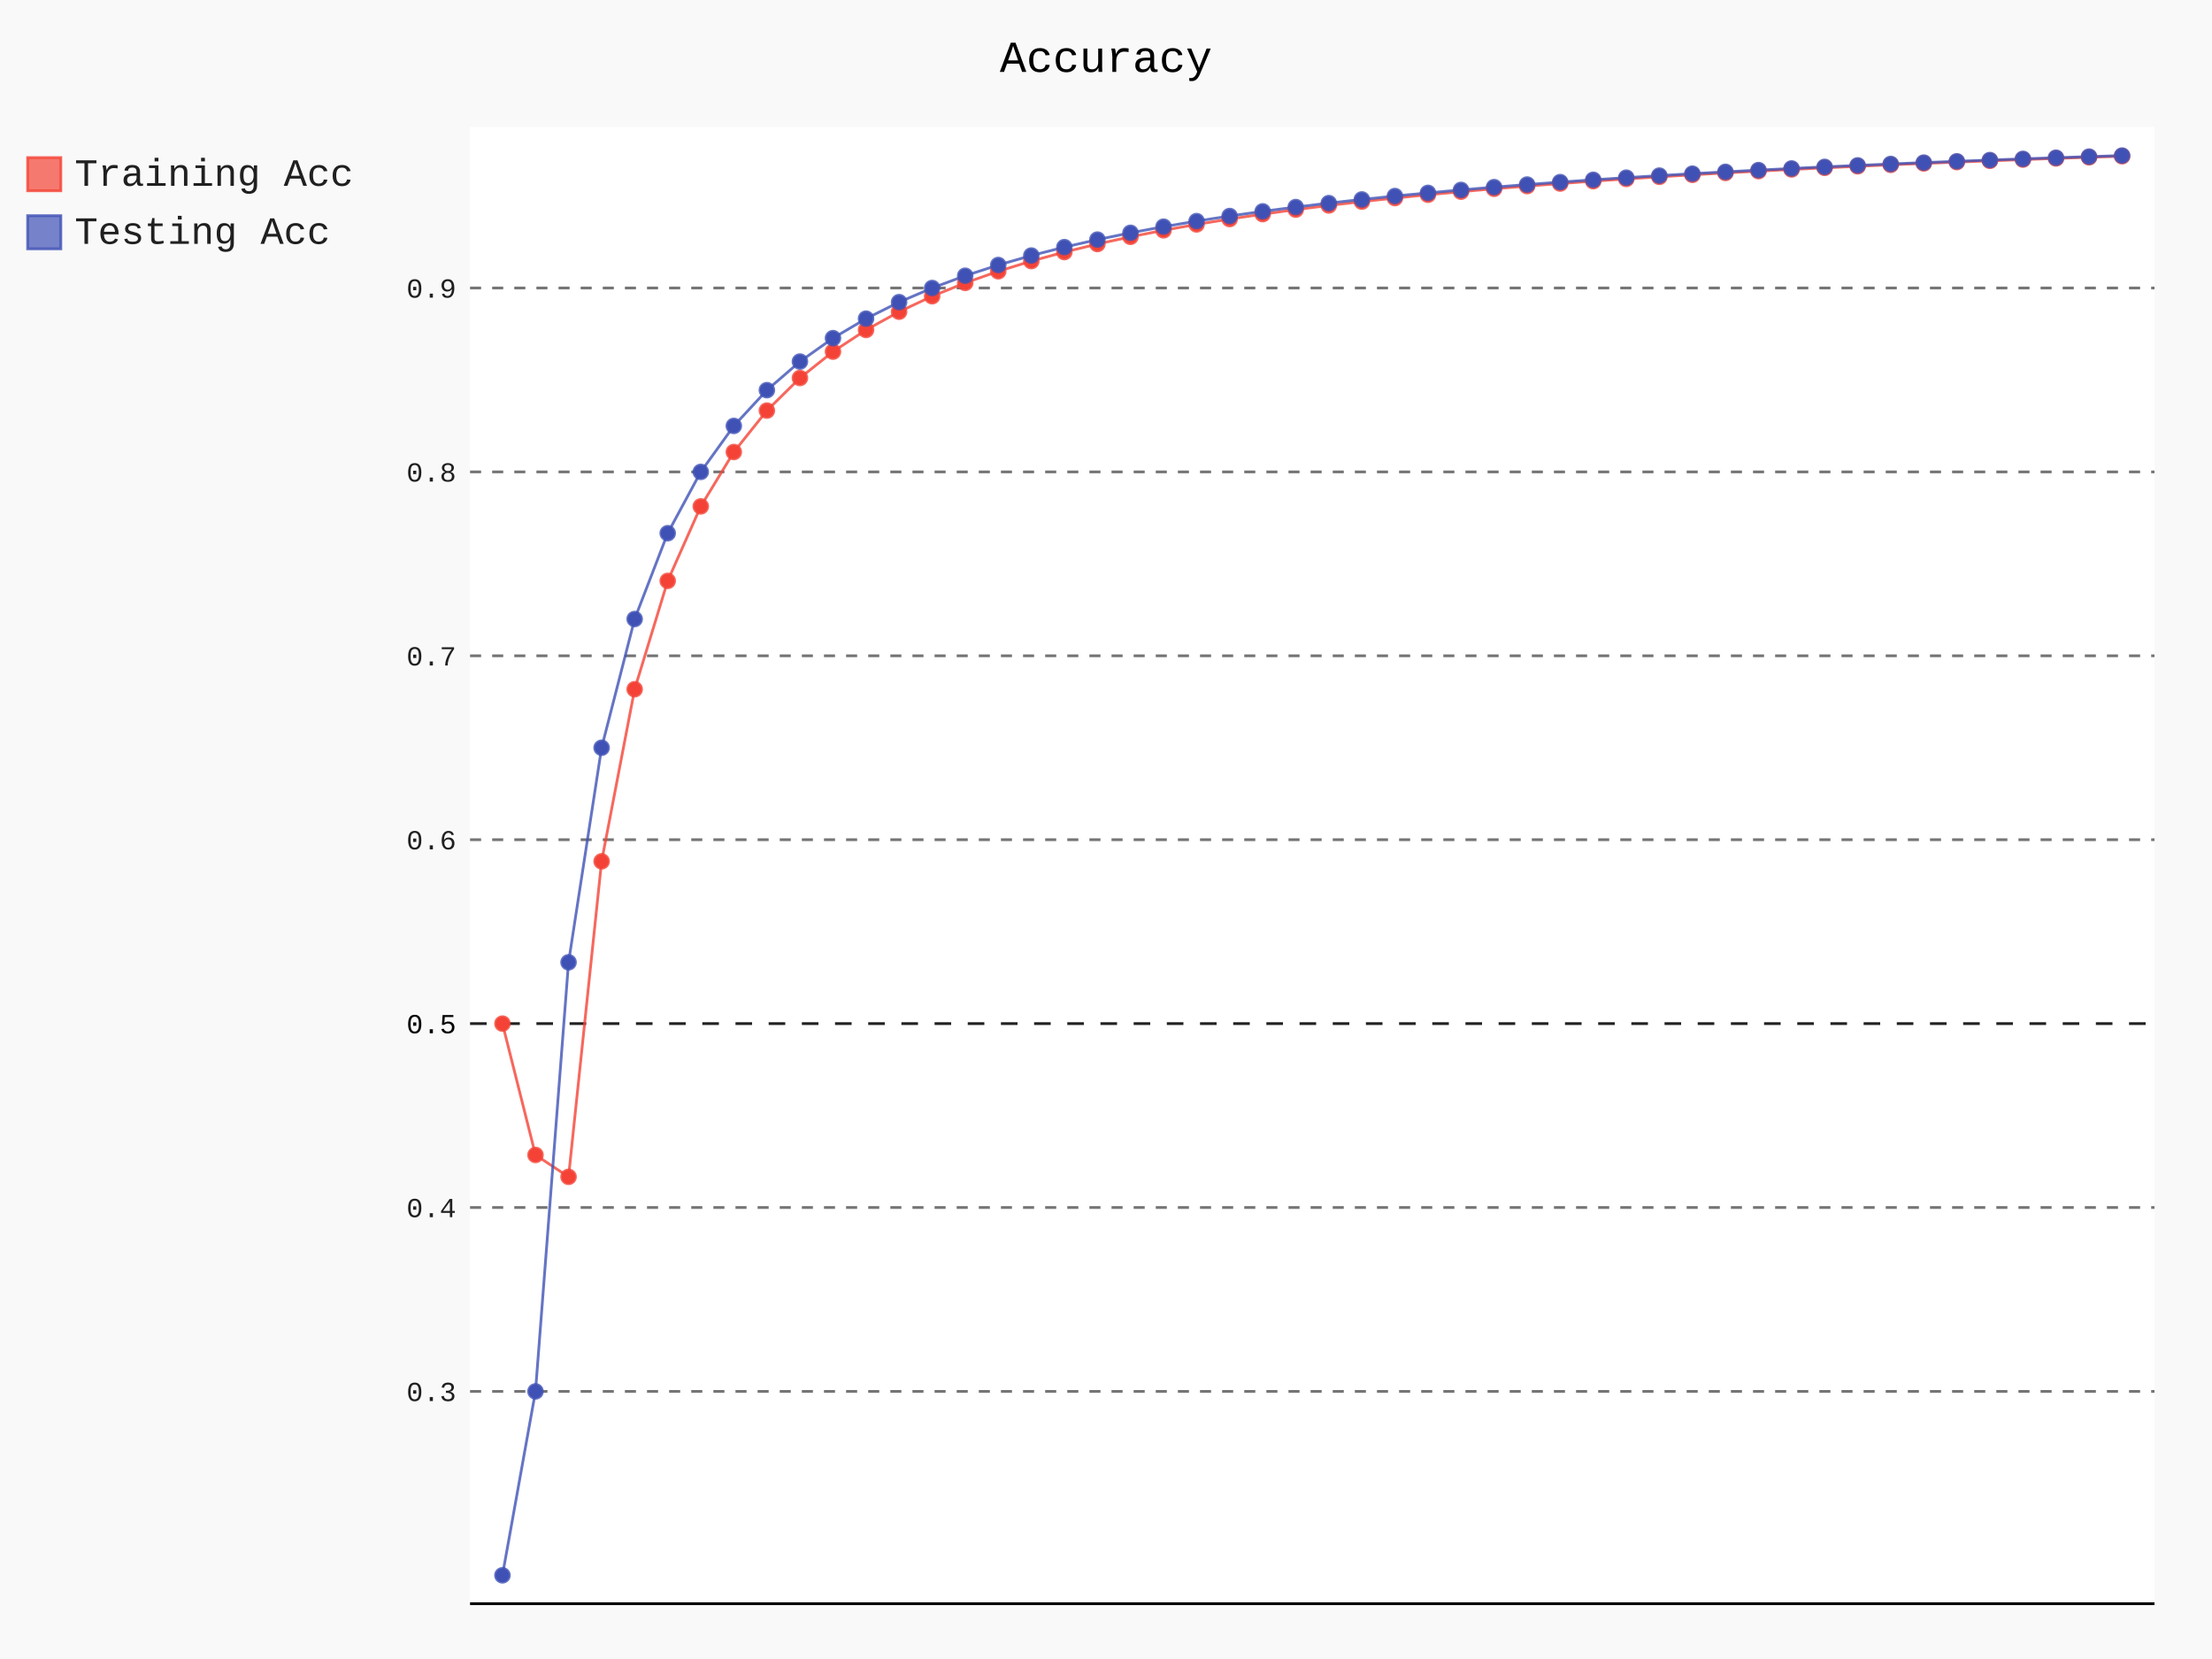
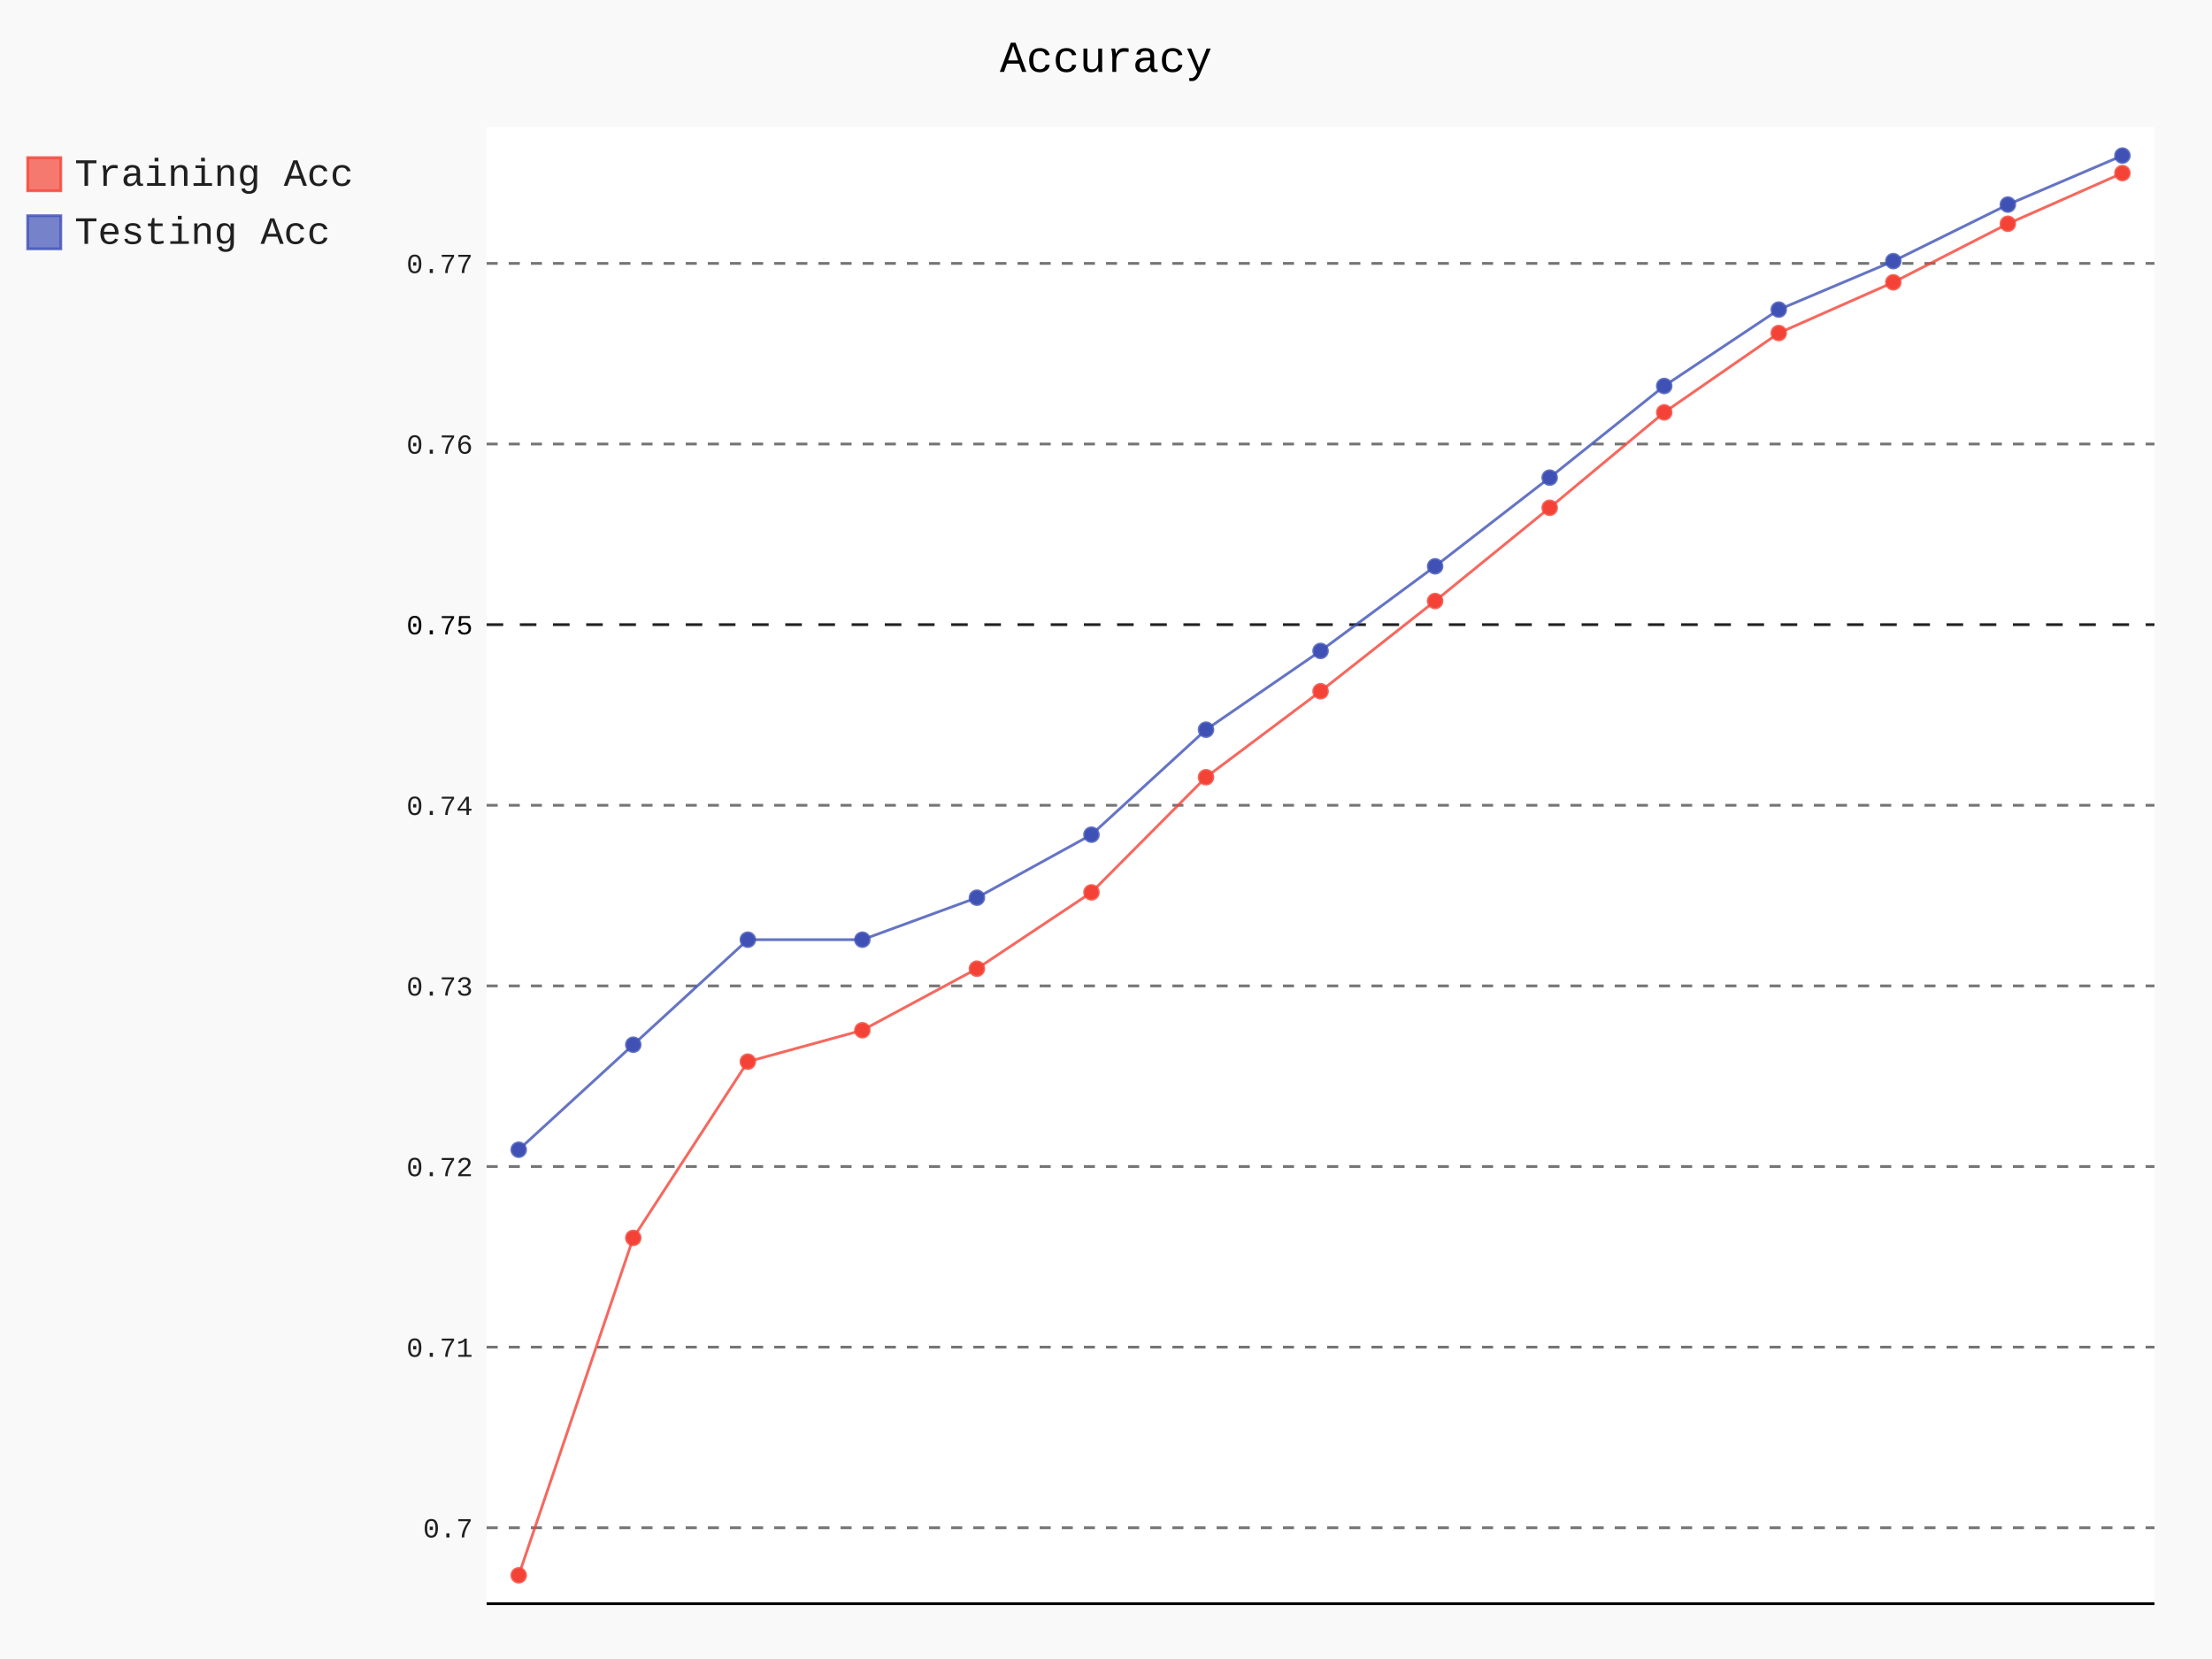
- <svg xmlns="http://www.w3.org/2000/svg" id="chart-d94752ac-82f1-4280-a55a-3845cf282619" class="pygal-chart" viewBox="0 0 800 600">
+ <svg xmlns="http://www.w3.org/2000/svg" id="chart-6aa9c9ec-9bbe-4a1d-a9bb-c3c6d4f52550" class="pygal-chart" viewBox="0 0 800 600">
  <defs>
-     <style type="text/css">#chart-d94752ac-82f1-4280-a55a-3845cf282619{-webkit-user-select:none;-webkit-font-smoothing:antialiased;font-family:Consolas,"Liberation Mono",Menlo,Courier,monospace}#chart-d94752ac-82f1-4280-a55a-3845cf282619 .title{font-family:Consolas,"Liberation Mono",Menlo,Courier,monospace;font-size:16px}#chart-d94752ac-82f1-4280-a55a-3845cf282619 .legends .legend text{font-family:Consolas,"Liberation Mono",Menlo,Courier,monospace;font-size:14px}#chart-d94752ac-82f1-4280-a55a-3845cf282619 .axis text{font-family:Consolas,"Liberation Mono",Menlo,Courier,monospace;font-size:10px}#chart-d94752ac-82f1-4280-a55a-3845cf282619 .axis text.major{font-family:Consolas,"Liberation Mono",Menlo,Courier,monospace;font-size:10px}#chart-d94752ac-82f1-4280-a55a-3845cf282619 .text-overlay text.value{font-family:Consolas,"Liberation Mono",Menlo,Courier,monospace;font-size:16px}#chart-d94752ac-82f1-4280-a55a-3845cf282619 .text-overlay text.label{font-family:Consolas,"Liberation Mono",Menlo,Courier,monospace;font-size:10px}#chart-d94752ac-82f1-4280-a55a-3845cf282619 .tooltip{font-family:Consolas,"Liberation Mono",Menlo,Courier,monospace;font-size:14px}#chart-d94752ac-82f1-4280-a55a-3845cf282619 text.no_data{font-family:Consolas,"Liberation Mono",Menlo,Courier,monospace;font-size:64px}
- #chart-d94752ac-82f1-4280-a55a-3845cf282619{background-color:rgba(249,249,249,1)}#chart-d94752ac-82f1-4280-a55a-3845cf282619 path,#chart-d94752ac-82f1-4280-a55a-3845cf282619 line,#chart-d94752ac-82f1-4280-a55a-3845cf282619 rect,#chart-d94752ac-82f1-4280-a55a-3845cf282619 circle{-webkit-transition:150ms;-moz-transition:150ms;transition:150ms}#chart-d94752ac-82f1-4280-a55a-3845cf282619 .graph &gt; .background{fill:rgba(249,249,249,1)}#chart-d94752ac-82f1-4280-a55a-3845cf282619 .plot &gt; .background{fill:rgba(255,255,255,1)}#chart-d94752ac-82f1-4280-a55a-3845cf282619 .graph{fill:rgba(0,0,0,.87)}#chart-d94752ac-82f1-4280-a55a-3845cf282619 text.no_data{fill:rgba(0,0,0,1)}#chart-d94752ac-82f1-4280-a55a-3845cf282619 .title{fill:rgba(0,0,0,1)}#chart-d94752ac-82f1-4280-a55a-3845cf282619 .legends .legend text{fill:rgba(0,0,0,.87)}#chart-d94752ac-82f1-4280-a55a-3845cf282619 .legends .legend:hover text{fill:rgba(0,0,0,1)}#chart-d94752ac-82f1-4280-a55a-3845cf282619 .axis .line{stroke:rgba(0,0,0,1)}#chart-d94752ac-82f1-4280-a55a-3845cf282619 .axis .guide.line{stroke:rgba(0,0,0,.54)}#chart-d94752ac-82f1-4280-a55a-3845cf282619 .axis .major.line{stroke:rgba(0,0,0,.87)}#chart-d94752ac-82f1-4280-a55a-3845cf282619 .axis text.major{fill:rgba(0,0,0,1)}#chart-d94752ac-82f1-4280-a55a-3845cf282619 .axis.y .guides:hover .guide.line,#chart-d94752ac-82f1-4280-a55a-3845cf282619 .line-graph .axis.x .guides:hover .guide.line,#chart-d94752ac-82f1-4280-a55a-3845cf282619 .stackedline-graph .axis.x .guides:hover .guide.line,#chart-d94752ac-82f1-4280-a55a-3845cf282619 .xy-graph .axis.x .guides:hover .guide.line{stroke:rgba(0,0,0,1)}#chart-d94752ac-82f1-4280-a55a-3845cf282619 .axis .guides:hover text{fill:rgba(0,0,0,1)}#chart-d94752ac-82f1-4280-a55a-3845cf282619 .reactive{fill-opacity:.7;stroke-opacity:.8}#chart-d94752ac-82f1-4280-a55a-3845cf282619 .ci{stroke:rgba(0,0,0,.87)}#chart-d94752ac-82f1-4280-a55a-3845cf282619 .reactive.active,#chart-d94752ac-82f1-4280-a55a-3845cf282619 .active .reactive{fill-opacity:.8;stroke-opacity:.9;stroke-width:4}#chart-d94752ac-82f1-4280-a55a-3845cf282619 .ci .reactive.active{stroke-width:1.5}#chart-d94752ac-82f1-4280-a55a-3845cf282619 .series text{fill:rgba(0,0,0,1)}#chart-d94752ac-82f1-4280-a55a-3845cf282619 .tooltip rect{fill:rgba(255,255,255,1);stroke:rgba(0,0,0,1);-webkit-transition:opacity 150ms;-moz-transition:opacity 150ms;transition:opacity 150ms}#chart-d94752ac-82f1-4280-a55a-3845cf282619 .tooltip .label{fill:rgba(0,0,0,.87)}#chart-d94752ac-82f1-4280-a55a-3845cf282619 .tooltip .label{fill:rgba(0,0,0,.87)}#chart-d94752ac-82f1-4280-a55a-3845cf282619 .tooltip .legend{font-size:.8em;fill:rgba(0,0,0,.54)}#chart-d94752ac-82f1-4280-a55a-3845cf282619 .tooltip .x_label{font-size:.6em;fill:rgba(0,0,0,1)}#chart-d94752ac-82f1-4280-a55a-3845cf282619 .tooltip .xlink{font-size:.5em;text-decoration:underline}#chart-d94752ac-82f1-4280-a55a-3845cf282619 .tooltip .value{font-size:1.5em}#chart-d94752ac-82f1-4280-a55a-3845cf282619 .bound{font-size:.5em}#chart-d94752ac-82f1-4280-a55a-3845cf282619 .max-value{font-size:.75em;fill:rgba(0,0,0,.54)}#chart-d94752ac-82f1-4280-a55a-3845cf282619 .map-element{fill:rgba(255,255,255,1);stroke:rgba(0,0,0,.54) !important}#chart-d94752ac-82f1-4280-a55a-3845cf282619 .map-element .reactive{fill-opacity:inherit;stroke-opacity:inherit}#chart-d94752ac-82f1-4280-a55a-3845cf282619 .color-0,#chart-d94752ac-82f1-4280-a55a-3845cf282619 .color-0 a:visited{stroke:#F44336;fill:#F44336}#chart-d94752ac-82f1-4280-a55a-3845cf282619 .color-1,#chart-d94752ac-82f1-4280-a55a-3845cf282619 .color-1 a:visited{stroke:#3F51B5;fill:#3F51B5}#chart-d94752ac-82f1-4280-a55a-3845cf282619 .text-overlay .color-0 text{fill:black}#chart-d94752ac-82f1-4280-a55a-3845cf282619 .text-overlay .color-1 text{fill:black}
- #chart-d94752ac-82f1-4280-a55a-3845cf282619 text.no_data{text-anchor:middle}#chart-d94752ac-82f1-4280-a55a-3845cf282619 .guide.line{fill:none}#chart-d94752ac-82f1-4280-a55a-3845cf282619 .centered{text-anchor:middle}#chart-d94752ac-82f1-4280-a55a-3845cf282619 .title{text-anchor:middle}#chart-d94752ac-82f1-4280-a55a-3845cf282619 .legends .legend text{fill-opacity:1}#chart-d94752ac-82f1-4280-a55a-3845cf282619 .axis.x text{text-anchor:middle}#chart-d94752ac-82f1-4280-a55a-3845cf282619 .axis.x:not(.web) text[transform]{text-anchor:start}#chart-d94752ac-82f1-4280-a55a-3845cf282619 .axis.x:not(.web) text[transform].backwards{text-anchor:end}#chart-d94752ac-82f1-4280-a55a-3845cf282619 .axis.y text{text-anchor:end}#chart-d94752ac-82f1-4280-a55a-3845cf282619 .axis.y text[transform].backwards{text-anchor:start}#chart-d94752ac-82f1-4280-a55a-3845cf282619 .axis.y2 text{text-anchor:start}#chart-d94752ac-82f1-4280-a55a-3845cf282619 .axis.y2 text[transform].backwards{text-anchor:end}#chart-d94752ac-82f1-4280-a55a-3845cf282619 .axis .guide.line{stroke-dasharray:4,4}#chart-d94752ac-82f1-4280-a55a-3845cf282619 .axis .major.guide.line{stroke-dasharray:6,6}#chart-d94752ac-82f1-4280-a55a-3845cf282619 .horizontal .axis.y .guide.line,#chart-d94752ac-82f1-4280-a55a-3845cf282619 .horizontal .axis.y2 .guide.line,#chart-d94752ac-82f1-4280-a55a-3845cf282619 .vertical .axis.x .guide.line{opacity:0}#chart-d94752ac-82f1-4280-a55a-3845cf282619 .horizontal .axis.always_show .guide.line,#chart-d94752ac-82f1-4280-a55a-3845cf282619 .vertical .axis.always_show .guide.line{opacity:1 !important}#chart-d94752ac-82f1-4280-a55a-3845cf282619 .axis.y .guides:hover .guide.line,#chart-d94752ac-82f1-4280-a55a-3845cf282619 .axis.y2 .guides:hover .guide.line,#chart-d94752ac-82f1-4280-a55a-3845cf282619 .axis.x .guides:hover .guide.line{opacity:1}#chart-d94752ac-82f1-4280-a55a-3845cf282619 .axis .guides:hover text{opacity:1}#chart-d94752ac-82f1-4280-a55a-3845cf282619 .nofill{fill:none}#chart-d94752ac-82f1-4280-a55a-3845cf282619 .subtle-fill{fill-opacity:.2}#chart-d94752ac-82f1-4280-a55a-3845cf282619 .dot{stroke-width:1px;fill-opacity:1}#chart-d94752ac-82f1-4280-a55a-3845cf282619 .dot.active{stroke-width:5px}#chart-d94752ac-82f1-4280-a55a-3845cf282619 .dot.negative{fill:transparent}#chart-d94752ac-82f1-4280-a55a-3845cf282619 text,#chart-d94752ac-82f1-4280-a55a-3845cf282619 tspan{stroke:none !important}#chart-d94752ac-82f1-4280-a55a-3845cf282619 .series text.active{opacity:1}#chart-d94752ac-82f1-4280-a55a-3845cf282619 .tooltip rect{fill-opacity:.95;stroke-width:.5}#chart-d94752ac-82f1-4280-a55a-3845cf282619 .tooltip text{fill-opacity:1}#chart-d94752ac-82f1-4280-a55a-3845cf282619 .showable{visibility:hidden}#chart-d94752ac-82f1-4280-a55a-3845cf282619 .showable.shown{visibility:visible}#chart-d94752ac-82f1-4280-a55a-3845cf282619 .gauge-background{fill:rgba(229,229,229,1);stroke:none}#chart-d94752ac-82f1-4280-a55a-3845cf282619 .bg-lines{stroke:rgba(249,249,249,1);stroke-width:2px}</style>
+     <style type="text/css">#chart-6aa9c9ec-9bbe-4a1d-a9bb-c3c6d4f52550{-webkit-user-select:none;-webkit-font-smoothing:antialiased;font-family:Consolas,"Liberation Mono",Menlo,Courier,monospace}#chart-6aa9c9ec-9bbe-4a1d-a9bb-c3c6d4f52550 .title{font-family:Consolas,"Liberation Mono",Menlo,Courier,monospace;font-size:16px}#chart-6aa9c9ec-9bbe-4a1d-a9bb-c3c6d4f52550 .legends .legend text{font-family:Consolas,"Liberation Mono",Menlo,Courier,monospace;font-size:14px}#chart-6aa9c9ec-9bbe-4a1d-a9bb-c3c6d4f52550 .axis text{font-family:Consolas,"Liberation Mono",Menlo,Courier,monospace;font-size:10px}#chart-6aa9c9ec-9bbe-4a1d-a9bb-c3c6d4f52550 .axis text.major{font-family:Consolas,"Liberation Mono",Menlo,Courier,monospace;font-size:10px}#chart-6aa9c9ec-9bbe-4a1d-a9bb-c3c6d4f52550 .text-overlay text.value{font-family:Consolas,"Liberation Mono",Menlo,Courier,monospace;font-size:16px}#chart-6aa9c9ec-9bbe-4a1d-a9bb-c3c6d4f52550 .text-overlay text.label{font-family:Consolas,"Liberation Mono",Menlo,Courier,monospace;font-size:10px}#chart-6aa9c9ec-9bbe-4a1d-a9bb-c3c6d4f52550 .tooltip{font-family:Consolas,"Liberation Mono",Menlo,Courier,monospace;font-size:14px}#chart-6aa9c9ec-9bbe-4a1d-a9bb-c3c6d4f52550 text.no_data{font-family:Consolas,"Liberation Mono",Menlo,Courier,monospace;font-size:64px}
+ #chart-6aa9c9ec-9bbe-4a1d-a9bb-c3c6d4f52550{background-color:rgba(249,249,249,1)}#chart-6aa9c9ec-9bbe-4a1d-a9bb-c3c6d4f52550 path,#chart-6aa9c9ec-9bbe-4a1d-a9bb-c3c6d4f52550 line,#chart-6aa9c9ec-9bbe-4a1d-a9bb-c3c6d4f52550 rect,#chart-6aa9c9ec-9bbe-4a1d-a9bb-c3c6d4f52550 circle{-webkit-transition:150ms;-moz-transition:150ms;transition:150ms}#chart-6aa9c9ec-9bbe-4a1d-a9bb-c3c6d4f52550 .graph &gt; .background{fill:rgba(249,249,249,1)}#chart-6aa9c9ec-9bbe-4a1d-a9bb-c3c6d4f52550 .plot &gt; .background{fill:rgba(255,255,255,1)}#chart-6aa9c9ec-9bbe-4a1d-a9bb-c3c6d4f52550 .graph{fill:rgba(0,0,0,.87)}#chart-6aa9c9ec-9bbe-4a1d-a9bb-c3c6d4f52550 text.no_data{fill:rgba(0,0,0,1)}#chart-6aa9c9ec-9bbe-4a1d-a9bb-c3c6d4f52550 .title{fill:rgba(0,0,0,1)}#chart-6aa9c9ec-9bbe-4a1d-a9bb-c3c6d4f52550 .legends .legend text{fill:rgba(0,0,0,.87)}#chart-6aa9c9ec-9bbe-4a1d-a9bb-c3c6d4f52550 .legends .legend:hover text{fill:rgba(0,0,0,1)}#chart-6aa9c9ec-9bbe-4a1d-a9bb-c3c6d4f52550 .axis .line{stroke:rgba(0,0,0,1)}#chart-6aa9c9ec-9bbe-4a1d-a9bb-c3c6d4f52550 .axis .guide.line{stroke:rgba(0,0,0,.54)}#chart-6aa9c9ec-9bbe-4a1d-a9bb-c3c6d4f52550 .axis .major.line{stroke:rgba(0,0,0,.87)}#chart-6aa9c9ec-9bbe-4a1d-a9bb-c3c6d4f52550 .axis text.major{fill:rgba(0,0,0,1)}#chart-6aa9c9ec-9bbe-4a1d-a9bb-c3c6d4f52550 .axis.y .guides:hover .guide.line,#chart-6aa9c9ec-9bbe-4a1d-a9bb-c3c6d4f52550 .line-graph .axis.x .guides:hover .guide.line,#chart-6aa9c9ec-9bbe-4a1d-a9bb-c3c6d4f52550 .stackedline-graph .axis.x .guides:hover .guide.line,#chart-6aa9c9ec-9bbe-4a1d-a9bb-c3c6d4f52550 .xy-graph .axis.x .guides:hover .guide.line{stroke:rgba(0,0,0,1)}#chart-6aa9c9ec-9bbe-4a1d-a9bb-c3c6d4f52550 .axis .guides:hover text{fill:rgba(0,0,0,1)}#chart-6aa9c9ec-9bbe-4a1d-a9bb-c3c6d4f52550 .reactive{fill-opacity:.7;stroke-opacity:.8}#chart-6aa9c9ec-9bbe-4a1d-a9bb-c3c6d4f52550 .ci{stroke:rgba(0,0,0,.87)}#chart-6aa9c9ec-9bbe-4a1d-a9bb-c3c6d4f52550 .reactive.active,#chart-6aa9c9ec-9bbe-4a1d-a9bb-c3c6d4f52550 .active .reactive{fill-opacity:.8;stroke-opacity:.9;stroke-width:4}#chart-6aa9c9ec-9bbe-4a1d-a9bb-c3c6d4f52550 .ci .reactive.active{stroke-width:1.5}#chart-6aa9c9ec-9bbe-4a1d-a9bb-c3c6d4f52550 .series text{fill:rgba(0,0,0,1)}#chart-6aa9c9ec-9bbe-4a1d-a9bb-c3c6d4f52550 .tooltip rect{fill:rgba(255,255,255,1);stroke:rgba(0,0,0,1);-webkit-transition:opacity 150ms;-moz-transition:opacity 150ms;transition:opacity 150ms}#chart-6aa9c9ec-9bbe-4a1d-a9bb-c3c6d4f52550 .tooltip .label{fill:rgba(0,0,0,.87)}#chart-6aa9c9ec-9bbe-4a1d-a9bb-c3c6d4f52550 .tooltip .label{fill:rgba(0,0,0,.87)}#chart-6aa9c9ec-9bbe-4a1d-a9bb-c3c6d4f52550 .tooltip .legend{font-size:.8em;fill:rgba(0,0,0,.54)}#chart-6aa9c9ec-9bbe-4a1d-a9bb-c3c6d4f52550 .tooltip .x_label{font-size:.6em;fill:rgba(0,0,0,1)}#chart-6aa9c9ec-9bbe-4a1d-a9bb-c3c6d4f52550 .tooltip .xlink{font-size:.5em;text-decoration:underline}#chart-6aa9c9ec-9bbe-4a1d-a9bb-c3c6d4f52550 .tooltip .value{font-size:1.5em}#chart-6aa9c9ec-9bbe-4a1d-a9bb-c3c6d4f52550 .bound{font-size:.5em}#chart-6aa9c9ec-9bbe-4a1d-a9bb-c3c6d4f52550 .max-value{font-size:.75em;fill:rgba(0,0,0,.54)}#chart-6aa9c9ec-9bbe-4a1d-a9bb-c3c6d4f52550 .map-element{fill:rgba(255,255,255,1);stroke:rgba(0,0,0,.54) !important}#chart-6aa9c9ec-9bbe-4a1d-a9bb-c3c6d4f52550 .map-element .reactive{fill-opacity:inherit;stroke-opacity:inherit}#chart-6aa9c9ec-9bbe-4a1d-a9bb-c3c6d4f52550 .color-0,#chart-6aa9c9ec-9bbe-4a1d-a9bb-c3c6d4f52550 .color-0 a:visited{stroke:#F44336;fill:#F44336}#chart-6aa9c9ec-9bbe-4a1d-a9bb-c3c6d4f52550 .color-1,#chart-6aa9c9ec-9bbe-4a1d-a9bb-c3c6d4f52550 .color-1 a:visited{stroke:#3F51B5;fill:#3F51B5}#chart-6aa9c9ec-9bbe-4a1d-a9bb-c3c6d4f52550 .text-overlay .color-0 text{fill:black}#chart-6aa9c9ec-9bbe-4a1d-a9bb-c3c6d4f52550 .text-overlay .color-1 text{fill:black}
+ #chart-6aa9c9ec-9bbe-4a1d-a9bb-c3c6d4f52550 text.no_data{text-anchor:middle}#chart-6aa9c9ec-9bbe-4a1d-a9bb-c3c6d4f52550 .guide.line{fill:none}#chart-6aa9c9ec-9bbe-4a1d-a9bb-c3c6d4f52550 .centered{text-anchor:middle}#chart-6aa9c9ec-9bbe-4a1d-a9bb-c3c6d4f52550 .title{text-anchor:middle}#chart-6aa9c9ec-9bbe-4a1d-a9bb-c3c6d4f52550 .legends .legend text{fill-opacity:1}#chart-6aa9c9ec-9bbe-4a1d-a9bb-c3c6d4f52550 .axis.x text{text-anchor:middle}#chart-6aa9c9ec-9bbe-4a1d-a9bb-c3c6d4f52550 .axis.x:not(.web) text[transform]{text-anchor:start}#chart-6aa9c9ec-9bbe-4a1d-a9bb-c3c6d4f52550 .axis.x:not(.web) text[transform].backwards{text-anchor:end}#chart-6aa9c9ec-9bbe-4a1d-a9bb-c3c6d4f52550 .axis.y text{text-anchor:end}#chart-6aa9c9ec-9bbe-4a1d-a9bb-c3c6d4f52550 .axis.y text[transform].backwards{text-anchor:start}#chart-6aa9c9ec-9bbe-4a1d-a9bb-c3c6d4f52550 .axis.y2 text{text-anchor:start}#chart-6aa9c9ec-9bbe-4a1d-a9bb-c3c6d4f52550 .axis.y2 text[transform].backwards{text-anchor:end}#chart-6aa9c9ec-9bbe-4a1d-a9bb-c3c6d4f52550 .axis .guide.line{stroke-dasharray:4,4}#chart-6aa9c9ec-9bbe-4a1d-a9bb-c3c6d4f52550 .axis .major.guide.line{stroke-dasharray:6,6}#chart-6aa9c9ec-9bbe-4a1d-a9bb-c3c6d4f52550 .horizontal .axis.y .guide.line,#chart-6aa9c9ec-9bbe-4a1d-a9bb-c3c6d4f52550 .horizontal .axis.y2 .guide.line,#chart-6aa9c9ec-9bbe-4a1d-a9bb-c3c6d4f52550 .vertical .axis.x .guide.line{opacity:0}#chart-6aa9c9ec-9bbe-4a1d-a9bb-c3c6d4f52550 .horizontal .axis.always_show .guide.line,#chart-6aa9c9ec-9bbe-4a1d-a9bb-c3c6d4f52550 .vertical .axis.always_show .guide.line{opacity:1 !important}#chart-6aa9c9ec-9bbe-4a1d-a9bb-c3c6d4f52550 .axis.y .guides:hover .guide.line,#chart-6aa9c9ec-9bbe-4a1d-a9bb-c3c6d4f52550 .axis.y2 .guides:hover .guide.line,#chart-6aa9c9ec-9bbe-4a1d-a9bb-c3c6d4f52550 .axis.x .guides:hover .guide.line{opacity:1}#chart-6aa9c9ec-9bbe-4a1d-a9bb-c3c6d4f52550 .axis .guides:hover text{opacity:1}#chart-6aa9c9ec-9bbe-4a1d-a9bb-c3c6d4f52550 .nofill{fill:none}#chart-6aa9c9ec-9bbe-4a1d-a9bb-c3c6d4f52550 .subtle-fill{fill-opacity:.2}#chart-6aa9c9ec-9bbe-4a1d-a9bb-c3c6d4f52550 .dot{stroke-width:1px;fill-opacity:1}#chart-6aa9c9ec-9bbe-4a1d-a9bb-c3c6d4f52550 .dot.active{stroke-width:5px}#chart-6aa9c9ec-9bbe-4a1d-a9bb-c3c6d4f52550 .dot.negative{fill:transparent}#chart-6aa9c9ec-9bbe-4a1d-a9bb-c3c6d4f52550 text,#chart-6aa9c9ec-9bbe-4a1d-a9bb-c3c6d4f52550 tspan{stroke:none !important}#chart-6aa9c9ec-9bbe-4a1d-a9bb-c3c6d4f52550 .series text.active{opacity:1}#chart-6aa9c9ec-9bbe-4a1d-a9bb-c3c6d4f52550 .tooltip rect{fill-opacity:.95;stroke-width:.5}#chart-6aa9c9ec-9bbe-4a1d-a9bb-c3c6d4f52550 .tooltip text{fill-opacity:1}#chart-6aa9c9ec-9bbe-4a1d-a9bb-c3c6d4f52550 .showable{visibility:hidden}#chart-6aa9c9ec-9bbe-4a1d-a9bb-c3c6d4f52550 .showable.shown{visibility:visible}#chart-6aa9c9ec-9bbe-4a1d-a9bb-c3c6d4f52550 .gauge-background{fill:rgba(229,229,229,1);stroke:none}#chart-6aa9c9ec-9bbe-4a1d-a9bb-c3c6d4f52550 .bg-lines{stroke:rgba(249,249,249,1);stroke-width:2px}</style>
  </defs>
  <g class="graph line-graph vertical">
    <rect class="background" height="600" width="800" x="0" y="0" />
-     <g class="plot" transform="translate(170, 46)">
-       <rect class="background" height="534" width="609.2" x="0" y="0" />
+     <g class="plot" transform="translate(176, 46)">
+       <rect class="background" height="534" width="603.2" x="0" y="0" />
      <g class="axis y always_show">
-         <path class="line" d="M0 534 h609.2" />
+         <path class="line" d="M0 534 h603.2" />
        <g class="guides">
-           <path class="guide line" d="M0 457.22 h609.2" />
-           <text class="" x="-5" y="460.72">0.3</text>
+           <path class="guide line" d="M0 506.54 h603.2" />
+           <text class="" x="-5" y="510.04">0.7</text>
        </g>
        <g class="guides">
-           <path class="guide line" d="M0 390.71 h609.2" />
-           <text class="" x="-5" y="394.21">0.4</text>
+           <path class="guide line" d="M0 441.215 h603.2" />
+           <text class="" x="-5" y="444.715">0.71</text>
        </g>
        <g class="guides">
-           <path class="major guide line" d="M0 324.199 h609.2" />
-           <text class="major" x="-5" y="327.699">0.5</text>
+           <path class="guide line" d="M0 375.889 h603.2" />
+           <text class="" x="-5" y="379.389">0.72</text>
        </g>
        <g class="guides">
-           <path class="guide line" d="M0 257.689 h609.2" />
-           <text class="" x="-5" y="261.189">0.6</text>
+           <path class="guide line" d="M0 310.564 h603.2" />
+           <text class="" x="-5" y="314.064">0.73</text>
        </g>
        <g class="guides">
-           <path class="guide line" d="M0 191.178 h609.2" />
-           <text class="" x="-5" y="194.678">0.7</text>
+           <path class="guide line" d="M0 245.238 h603.2" />
+           <text class="" x="-5" y="248.738">0.74</text>
        </g>
        <g class="guides">
-           <path class="guide line" d="M0 124.667 h609.2" />
-           <text class="" x="-5" y="128.167">0.8</text>
+           <path class="major guide line" d="M0 179.913 h603.2" />
+           <text class="major" x="-5" y="183.413">0.75</text>
        </g>
        <g class="guides">
-           <path class="guide line" d="M0 58.157 h609.2" />
-           <text class="" x="-5" y="61.657">0.9</text>
+           <path class="guide line" d="M0 114.587 h603.2" />
+           <text class="" x="-5" y="118.087">0.76</text>
+         </g>
+         <g class="guides">
+           <path class="guide line" d="M0 49.262 h603.2" />
+           <text class="" x="-5" y="52.762">0.77</text>
        </g>
      </g>
      <g class="series serie-0 color-0">
-         <path class="line reactive nofill" d="M11.715 324.199 L23.67 371.707 35.624 379.625 47.579 265.513 59.533 203.271 71.488 164.081 83.442 137.138 95.397 117.477 107.351 102.497 119.306 90.705 131.26 81.18 143.215 73.326 155.169 66.739 167.124 61.135 179.078 56.309 191.032 52.11 202.987 48.424 214.941 45.161 226.896 42.252 238.85 39.644 250.805 37.291 262.759 35.158 274.714 33.215 286.668 31.439 298.623 29.808 310.577 28.306 322.532 26.917 334.486 25.63 346.441 24.433 358.395 23.318 370.35 22.276 382.304 21.301 394.259 20.385 406.213 19.525 418.168 18.715 430.122 17.95 442.076 17.227 454.031 16.543 465.985 15.895 477.94 15.279 489.894 14.695 501.849 14.138 513.803 13.607 525.758 13.101 537.712 12.618 549.667 12.156 561.621 11.714 573.576 11.291 585.53 10.885 597.485 10.495" />
+         <path class="line reactive nofill" d="M11.6 523.731 L53.029 401.697 94.457 337.958 135.886 326.602 177.314 304.342 218.743 276.739 260.171 235.086 301.6 204 343.029 171.362 384.457 137.643 425.886 103.141 467.314 74.446 508.743 56.101 550.171 34.927 591.6 16.599" />
      </g>
      <g class="series serie-1 color-1">
-         <path class="line reactive nofill" d="M11.715 523.731 L23.67 457.22 35.624 302.029 47.579 224.433 59.533 177.876 71.488 146.838 83.442 124.667 95.397 108.04 107.351 95.107 119.306 84.761 131.26 76.296 143.215 69.242 155.169 63.273 167.124 58.157 179.078 53.723 191.032 49.843 202.987 46.42 214.941 43.377 226.896 40.654 238.85 38.204 250.805 35.987 262.759 33.971 274.714 32.131 286.668 30.444 298.623 28.892 310.577 27.46 322.532 26.133 334.486 24.902 346.441 23.755 358.395 22.685 370.35 21.683 382.304 20.745 394.259 19.863 406.213 19.033 418.168 18.251 430.122 17.511 442.076 16.812 454.031 16.15 465.985 15.522 477.94 14.925 489.894 14.357 501.849 13.816 513.803 13.301 525.758 12.809 537.712 12.338 549.667 11.889 561.621 11.458 573.576 11.045 585.53 10.649 597.485 10.269" />
+         <path class="line reactive nofill" d="M11.6 369.812 L53.029 331.832 94.457 293.853 135.886 293.853 177.314 278.66 218.743 255.873 260.171 217.893 301.6 189.407 343.029 158.813 384.457 126.741 425.886 93.595 467.314 65.973 508.743 48.444 550.171 27.993 591.6 10.269" />
      </g>
    </g>
    <g class="titles">
      <text class="title plot_title" x="400.0" y="26">Accuracy</text>
    </g>
-     <g class="plot overlay" transform="translate(170, 46)">
+     <g class="plot overlay" transform="translate(176, 46)">
      <g class="series serie-0 color-0">
        <g class="dots">
-           <circle class="dot reactive tooltip-trigger" cx="11.715" cy="324.199" r="2.5" />
+           <circle class="dot reactive tooltip-trigger" cx="11.6" cy="523.731" r="2.5" />
        </g>
        <g class="dots">
-           <circle class="dot reactive tooltip-trigger" cx="23.67" cy="371.707" r="2.5" />
+           <circle class="dot reactive tooltip-trigger" cx="53.029" cy="401.697" r="2.5" />
        </g>
        <g class="dots">
-           <circle class="dot reactive tooltip-trigger" cx="35.624" cy="379.625" r="2.5" />
+           <circle class="dot reactive tooltip-trigger" cx="94.457" cy="337.958" r="2.5" />
        </g>
        <g class="dots">
-           <circle class="dot reactive tooltip-trigger" cx="47.579" cy="265.513" r="2.5" />
+           <circle class="dot reactive tooltip-trigger" cx="135.886" cy="326.602" r="2.5" />
        </g>
        <g class="dots">
-           <circle class="dot reactive tooltip-trigger" cx="59.533" cy="203.271" r="2.5" />
+           <circle class="dot reactive tooltip-trigger" cx="177.314" cy="304.342" r="2.5" />
        </g>
        <g class="dots">
-           <circle class="dot reactive tooltip-trigger" cx="71.488" cy="164.081" r="2.5" />
+           <circle class="dot reactive tooltip-trigger" cx="218.743" cy="276.739" r="2.5" />
        </g>
        <g class="dots">
-           <circle class="dot reactive tooltip-trigger" cx="83.442" cy="137.138" r="2.5" />
+           <circle class="dot reactive tooltip-trigger" cx="260.171" cy="235.086" r="2.5" />
        </g>
        <g class="dots">
-           <circle class="dot reactive tooltip-trigger" cx="95.397" cy="117.477" r="2.5" />
+           <circle class="dot reactive tooltip-trigger" cx="301.6" cy="204" r="2.5" />
        </g>
        <g class="dots">
-           <circle class="dot reactive tooltip-trigger" cx="107.351" cy="102.497" r="2.5" />
+           <circle class="dot reactive tooltip-trigger" cx="343.029" cy="171.362" r="2.5" />
        </g>
        <g class="dots">
-           <circle class="dot reactive tooltip-trigger" cx="119.306" cy="90.705" r="2.5" />
+           <circle class="dot reactive tooltip-trigger" cx="384.457" cy="137.643" r="2.5" />
        </g>
        <g class="dots">
-           <circle class="dot reactive tooltip-trigger" cx="131.26" cy="81.18" r="2.5" />
+           <circle class="dot reactive tooltip-trigger" cx="425.886" cy="103.141" r="2.5" />
        </g>
        <g class="dots">
-           <circle class="dot reactive tooltip-trigger" cx="143.215" cy="73.326" r="2.5" />
+           <circle class="dot reactive tooltip-trigger" cx="467.314" cy="74.446" r="2.5" />
        </g>
        <g class="dots">
-           <circle class="dot reactive tooltip-trigger" cx="155.169" cy="66.739" r="2.5" />
+           <circle class="dot reactive tooltip-trigger" cx="508.743" cy="56.101" r="2.5" />
        </g>
        <g class="dots">
-           <circle class="dot reactive tooltip-trigger" cx="167.124" cy="61.135" r="2.5" />
+           <circle class="dot reactive tooltip-trigger" cx="550.171" cy="34.927" r="2.5" />
        </g>
        <g class="dots">
-           <circle class="dot reactive tooltip-trigger" cx="179.078" cy="56.309" r="2.5" />
-         </g>
-         <g class="dots">
-           <circle class="dot reactive tooltip-trigger" cx="191.032" cy="52.11" r="2.5" />
-         </g>
-         <g class="dots">
-           <circle class="dot reactive tooltip-trigger" cx="202.987" cy="48.424" r="2.5" />
-         </g>
-         <g class="dots">
-           <circle class="dot reactive tooltip-trigger" cx="214.941" cy="45.161" r="2.5" />
-         </g>
-         <g class="dots">
-           <circle class="dot reactive tooltip-trigger" cx="226.896" cy="42.252" r="2.5" />
-         </g>
-         <g class="dots">
-           <circle class="dot reactive tooltip-trigger" cx="238.85" cy="39.644" r="2.5" />
-         </g>
-         <g class="dots">
-           <circle class="dot reactive tooltip-trigger" cx="250.805" cy="37.291" r="2.5" />
-         </g>
-         <g class="dots">
-           <circle class="dot reactive tooltip-trigger" cx="262.759" cy="35.158" r="2.5" />
-         </g>
-         <g class="dots">
-           <circle class="dot reactive tooltip-trigger" cx="274.714" cy="33.215" r="2.5" />
-         </g>
-         <g class="dots">
-           <circle class="dot reactive tooltip-trigger" cx="286.668" cy="31.439" r="2.5" />
-         </g>
-         <g class="dots">
-           <circle class="dot reactive tooltip-trigger" cx="298.623" cy="29.808" r="2.5" />
-         </g>
-         <g class="dots">
-           <circle class="dot reactive tooltip-trigger" cx="310.577" cy="28.306" r="2.5" />
-         </g>
-         <g class="dots">
-           <circle class="dot reactive tooltip-trigger" cx="322.532" cy="26.917" r="2.5" />
-         </g>
-         <g class="dots">
-           <circle class="dot reactive tooltip-trigger" cx="334.486" cy="25.63" r="2.5" />
-         </g>
-         <g class="dots">
-           <circle class="dot reactive tooltip-trigger" cx="346.441" cy="24.433" r="2.5" />
-         </g>
-         <g class="dots">
-           <circle class="dot reactive tooltip-trigger" cx="358.395" cy="23.318" r="2.5" />
-         </g>
-         <g class="dots">
-           <circle class="dot reactive tooltip-trigger" cx="370.35" cy="22.276" r="2.5" />
-         </g>
-         <g class="dots">
-           <circle class="dot reactive tooltip-trigger" cx="382.304" cy="21.301" r="2.5" />
-         </g>
-         <g class="dots">
-           <circle class="dot reactive tooltip-trigger" cx="394.259" cy="20.385" r="2.5" />
-         </g>
-         <g class="dots">
-           <circle class="dot reactive tooltip-trigger" cx="406.213" cy="19.525" r="2.5" />
-         </g>
-         <g class="dots">
-           <circle class="dot reactive tooltip-trigger" cx="418.168" cy="18.715" r="2.5" />
-         </g>
-         <g class="dots">
-           <circle class="dot reactive tooltip-trigger" cx="430.122" cy="17.95" r="2.5" />
-         </g>
-         <g class="dots">
-           <circle class="dot reactive tooltip-trigger" cx="442.076" cy="17.227" r="2.5" />
-         </g>
-         <g class="dots">
-           <circle class="dot reactive tooltip-trigger" cx="454.031" cy="16.543" r="2.5" />
-         </g>
-         <g class="dots">
-           <circle class="dot reactive tooltip-trigger" cx="465.985" cy="15.895" r="2.5" />
-         </g>
-         <g class="dots">
-           <circle class="dot reactive tooltip-trigger" cx="477.94" cy="15.279" r="2.5" />
-         </g>
-         <g class="dots">
-           <circle class="dot reactive tooltip-trigger" cx="489.894" cy="14.695" r="2.5" />
-         </g>
-         <g class="dots">
-           <circle class="dot reactive tooltip-trigger" cx="501.849" cy="14.138" r="2.5" />
-         </g>
-         <g class="dots">
-           <circle class="dot reactive tooltip-trigger" cx="513.803" cy="13.607" r="2.5" />
-         </g>
-         <g class="dots">
-           <circle class="dot reactive tooltip-trigger" cx="525.758" cy="13.101" r="2.5" />
-         </g>
-         <g class="dots">
-           <circle class="dot reactive tooltip-trigger" cx="537.712" cy="12.618" r="2.5" />
-         </g>
-         <g class="dots">
-           <circle class="dot reactive tooltip-trigger" cx="549.667" cy="12.156" r="2.5" />
-         </g>
-         <g class="dots">
-           <circle class="dot reactive tooltip-trigger" cx="561.621" cy="11.714" r="2.5" />
-         </g>
-         <g class="dots">
-           <circle class="dot reactive tooltip-trigger" cx="573.576" cy="11.291" r="2.5" />
-         </g>
-         <g class="dots">
-           <circle class="dot reactive tooltip-trigger" cx="585.53" cy="10.885" r="2.5" />
-         </g>
-         <g class="dots">
-           <circle class="dot reactive tooltip-trigger" cx="597.485" cy="10.495" r="2.5" />
+           <circle class="dot reactive tooltip-trigger" cx="591.6" cy="16.599" r="2.5" />
        </g>
      </g>
      <g class="series serie-1 color-1">
        <g class="dots">
-           <circle class="dot reactive tooltip-trigger" cx="11.715" cy="523.731" r="2.5" />
+           <circle class="dot reactive tooltip-trigger" cx="11.6" cy="369.812" r="2.5" />
        </g>
        <g class="dots">
-           <circle class="dot reactive tooltip-trigger" cx="23.67" cy="457.22" r="2.5" />
+           <circle class="dot reactive tooltip-trigger" cx="53.029" cy="331.832" r="2.5" />
        </g>
        <g class="dots">
-           <circle class="dot reactive tooltip-trigger" cx="35.624" cy="302.029" r="2.5" />
+           <circle class="dot reactive tooltip-trigger" cx="94.457" cy="293.853" r="2.5" />
        </g>
        <g class="dots">
-           <circle class="dot reactive tooltip-trigger" cx="47.579" cy="224.433" r="2.5" />
+           <circle class="dot reactive tooltip-trigger" cx="135.886" cy="293.853" r="2.5" />
        </g>
        <g class="dots">
-           <circle class="dot reactive tooltip-trigger" cx="59.533" cy="177.876" r="2.5" />
+           <circle class="dot reactive tooltip-trigger" cx="177.314" cy="278.66" r="2.5" />
        </g>
        <g class="dots">
-           <circle class="dot reactive tooltip-trigger" cx="71.488" cy="146.838" r="2.5" />
+           <circle class="dot reactive tooltip-trigger" cx="218.743" cy="255.873" r="2.5" />
        </g>
        <g class="dots">
-           <circle class="dot reactive tooltip-trigger" cx="83.442" cy="124.667" r="2.5" />
+           <circle class="dot reactive tooltip-trigger" cx="260.171" cy="217.893" r="2.5" />
        </g>
        <g class="dots">
-           <circle class="dot reactive tooltip-trigger" cx="95.397" cy="108.04" r="2.5" />
+           <circle class="dot reactive tooltip-trigger" cx="301.6" cy="189.407" r="2.5" />
        </g>
        <g class="dots">
-           <circle class="dot reactive tooltip-trigger" cx="107.351" cy="95.107" r="2.5" />
+           <circle class="dot reactive tooltip-trigger" cx="343.029" cy="158.813" r="2.5" />
        </g>
        <g class="dots">
-           <circle class="dot reactive tooltip-trigger" cx="119.306" cy="84.761" r="2.5" />
+           <circle class="dot reactive tooltip-trigger" cx="384.457" cy="126.741" r="2.5" />
        </g>
        <g class="dots">
-           <circle class="dot reactive tooltip-trigger" cx="131.26" cy="76.296" r="2.5" />
+           <circle class="dot reactive tooltip-trigger" cx="425.886" cy="93.595" r="2.5" />
        </g>
        <g class="dots">
-           <circle class="dot reactive tooltip-trigger" cx="143.215" cy="69.242" r="2.5" />
+           <circle class="dot reactive tooltip-trigger" cx="467.314" cy="65.973" r="2.5" />
        </g>
        <g class="dots">
-           <circle class="dot reactive tooltip-trigger" cx="155.169" cy="63.273" r="2.5" />
+           <circle class="dot reactive tooltip-trigger" cx="508.743" cy="48.444" r="2.5" />
        </g>
        <g class="dots">
-           <circle class="dot reactive tooltip-trigger" cx="167.124" cy="58.157" r="2.5" />
+           <circle class="dot reactive tooltip-trigger" cx="550.171" cy="27.993" r="2.5" />
        </g>
        <g class="dots">
-           <circle class="dot reactive tooltip-trigger" cx="179.078" cy="53.723" r="2.5" />
-         </g>
-         <g class="dots">
-           <circle class="dot reactive tooltip-trigger" cx="191.032" cy="49.843" r="2.5" />
-         </g>
-         <g class="dots">
-           <circle class="dot reactive tooltip-trigger" cx="202.987" cy="46.42" r="2.5" />
-         </g>
-         <g class="dots">
-           <circle class="dot reactive tooltip-trigger" cx="214.941" cy="43.377" r="2.5" />
-         </g>
-         <g class="dots">
-           <circle class="dot reactive tooltip-trigger" cx="226.896" cy="40.654" r="2.5" />
-         </g>
-         <g class="dots">
-           <circle class="dot reactive tooltip-trigger" cx="238.85" cy="38.204" r="2.5" />
-         </g>
-         <g class="dots">
-           <circle class="dot reactive tooltip-trigger" cx="250.805" cy="35.987" r="2.5" />
-         </g>
-         <g class="dots">
-           <circle class="dot reactive tooltip-trigger" cx="262.759" cy="33.971" r="2.5" />
-         </g>
-         <g class="dots">
-           <circle class="dot reactive tooltip-trigger" cx="274.714" cy="32.131" r="2.5" />
-         </g>
-         <g class="dots">
-           <circle class="dot reactive tooltip-trigger" cx="286.668" cy="30.444" r="2.5" />
-         </g>
-         <g class="dots">
-           <circle class="dot reactive tooltip-trigger" cx="298.623" cy="28.892" r="2.5" />
-         </g>
-         <g class="dots">
-           <circle class="dot reactive tooltip-trigger" cx="310.577" cy="27.46" r="2.5" />
-         </g>
-         <g class="dots">
-           <circle class="dot reactive tooltip-trigger" cx="322.532" cy="26.133" r="2.5" />
-         </g>
-         <g class="dots">
-           <circle class="dot reactive tooltip-trigger" cx="334.486" cy="24.902" r="2.5" />
-         </g>
-         <g class="dots">
-           <circle class="dot reactive tooltip-trigger" cx="346.441" cy="23.755" r="2.5" />
-         </g>
-         <g class="dots">
-           <circle class="dot reactive tooltip-trigger" cx="358.395" cy="22.685" r="2.5" />
-         </g>
-         <g class="dots">
-           <circle class="dot reactive tooltip-trigger" cx="370.35" cy="21.683" r="2.5" />
-         </g>
-         <g class="dots">
-           <circle class="dot reactive tooltip-trigger" cx="382.304" cy="20.745" r="2.5" />
-         </g>
-         <g class="dots">
-           <circle class="dot reactive tooltip-trigger" cx="394.259" cy="19.863" r="2.5" />
-         </g>
-         <g class="dots">
-           <circle class="dot reactive tooltip-trigger" cx="406.213" cy="19.033" r="2.5" />
-         </g>
-         <g class="dots">
-           <circle class="dot reactive tooltip-trigger" cx="418.168" cy="18.251" r="2.5" />
-         </g>
-         <g class="dots">
-           <circle class="dot reactive tooltip-trigger" cx="430.122" cy="17.511" r="2.5" />
-         </g>
-         <g class="dots">
-           <circle class="dot reactive tooltip-trigger" cx="442.076" cy="16.812" r="2.5" />
-         </g>
-         <g class="dots">
-           <circle class="dot reactive tooltip-trigger" cx="454.031" cy="16.15" r="2.5" />
-         </g>
-         <g class="dots">
-           <circle class="dot reactive tooltip-trigger" cx="465.985" cy="15.522" r="2.5" />
-         </g>
-         <g class="dots">
-           <circle class="dot reactive tooltip-trigger" cx="477.94" cy="14.925" r="2.5" />
-         </g>
-         <g class="dots">
-           <circle class="dot reactive tooltip-trigger" cx="489.894" cy="14.357" r="2.5" />
-         </g>
-         <g class="dots">
-           <circle class="dot reactive tooltip-trigger" cx="501.849" cy="13.816" r="2.5" />
-         </g>
-         <g class="dots">
-           <circle class="dot reactive tooltip-trigger" cx="513.803" cy="13.301" r="2.5" />
-         </g>
-         <g class="dots">
-           <circle class="dot reactive tooltip-trigger" cx="525.758" cy="12.809" r="2.5" />
-         </g>
-         <g class="dots">
-           <circle class="dot reactive tooltip-trigger" cx="537.712" cy="12.338" r="2.5" />
-         </g>
-         <g class="dots">
-           <circle class="dot reactive tooltip-trigger" cx="549.667" cy="11.889" r="2.5" />
-         </g>
-         <g class="dots">
-           <circle class="dot reactive tooltip-trigger" cx="561.621" cy="11.458" r="2.5" />
-         </g>
-         <g class="dots">
-           <circle class="dot reactive tooltip-trigger" cx="573.576" cy="11.045" r="2.5" />
-         </g>
-         <g class="dots">
-           <circle class="dot reactive tooltip-trigger" cx="585.53" cy="10.649" r="2.5" />
-         </g>
-         <g class="dots">
-           <circle class="dot reactive tooltip-trigger" cx="597.485" cy="10.269" r="2.5" />
+           <circle class="dot reactive tooltip-trigger" cx="591.6" cy="10.269" r="2.5" />
        </g>
      </g>
    </g>
-     <g class="plot text-overlay" transform="translate(170, 46)">
+     <g class="plot text-overlay" transform="translate(176, 46)">
      <g class="series serie-0 color-0" />
      <g class="series serie-1 color-1" />
    </g>
-     <g class="plot tooltip-overlay" transform="translate(170, 46)">
+     <g class="plot tooltip-overlay" transform="translate(176, 46)">
      <g class="tooltip" style="opacity: 0" transform="translate(0 0)">
        <rect class="tooltip-box" height="0" rx="0" ry="0" width="0" />
        <g class="text" />
      </g>
    </g>
    <g class="legends" transform="translate(10, 56)">
      <g class="legend reactive activate-serie" id="activate-serie-0">
        <rect class="color-0 reactive" height="12" width="12" x="0.0" y="1.0" />
        <text x="17.0" y="11.2">Training Acc</text>
      </g>
      <g class="legend reactive activate-serie" id="activate-serie-1">
        <rect class="color-1 reactive" height="12" width="12" x="0.0" y="22.0" />
        <text x="17.0" y="32.2">Testing Acc</text>
      </g>
    </g>
    <g class="legends" transform="translate(790, 56)" />
  </g>
</svg>
